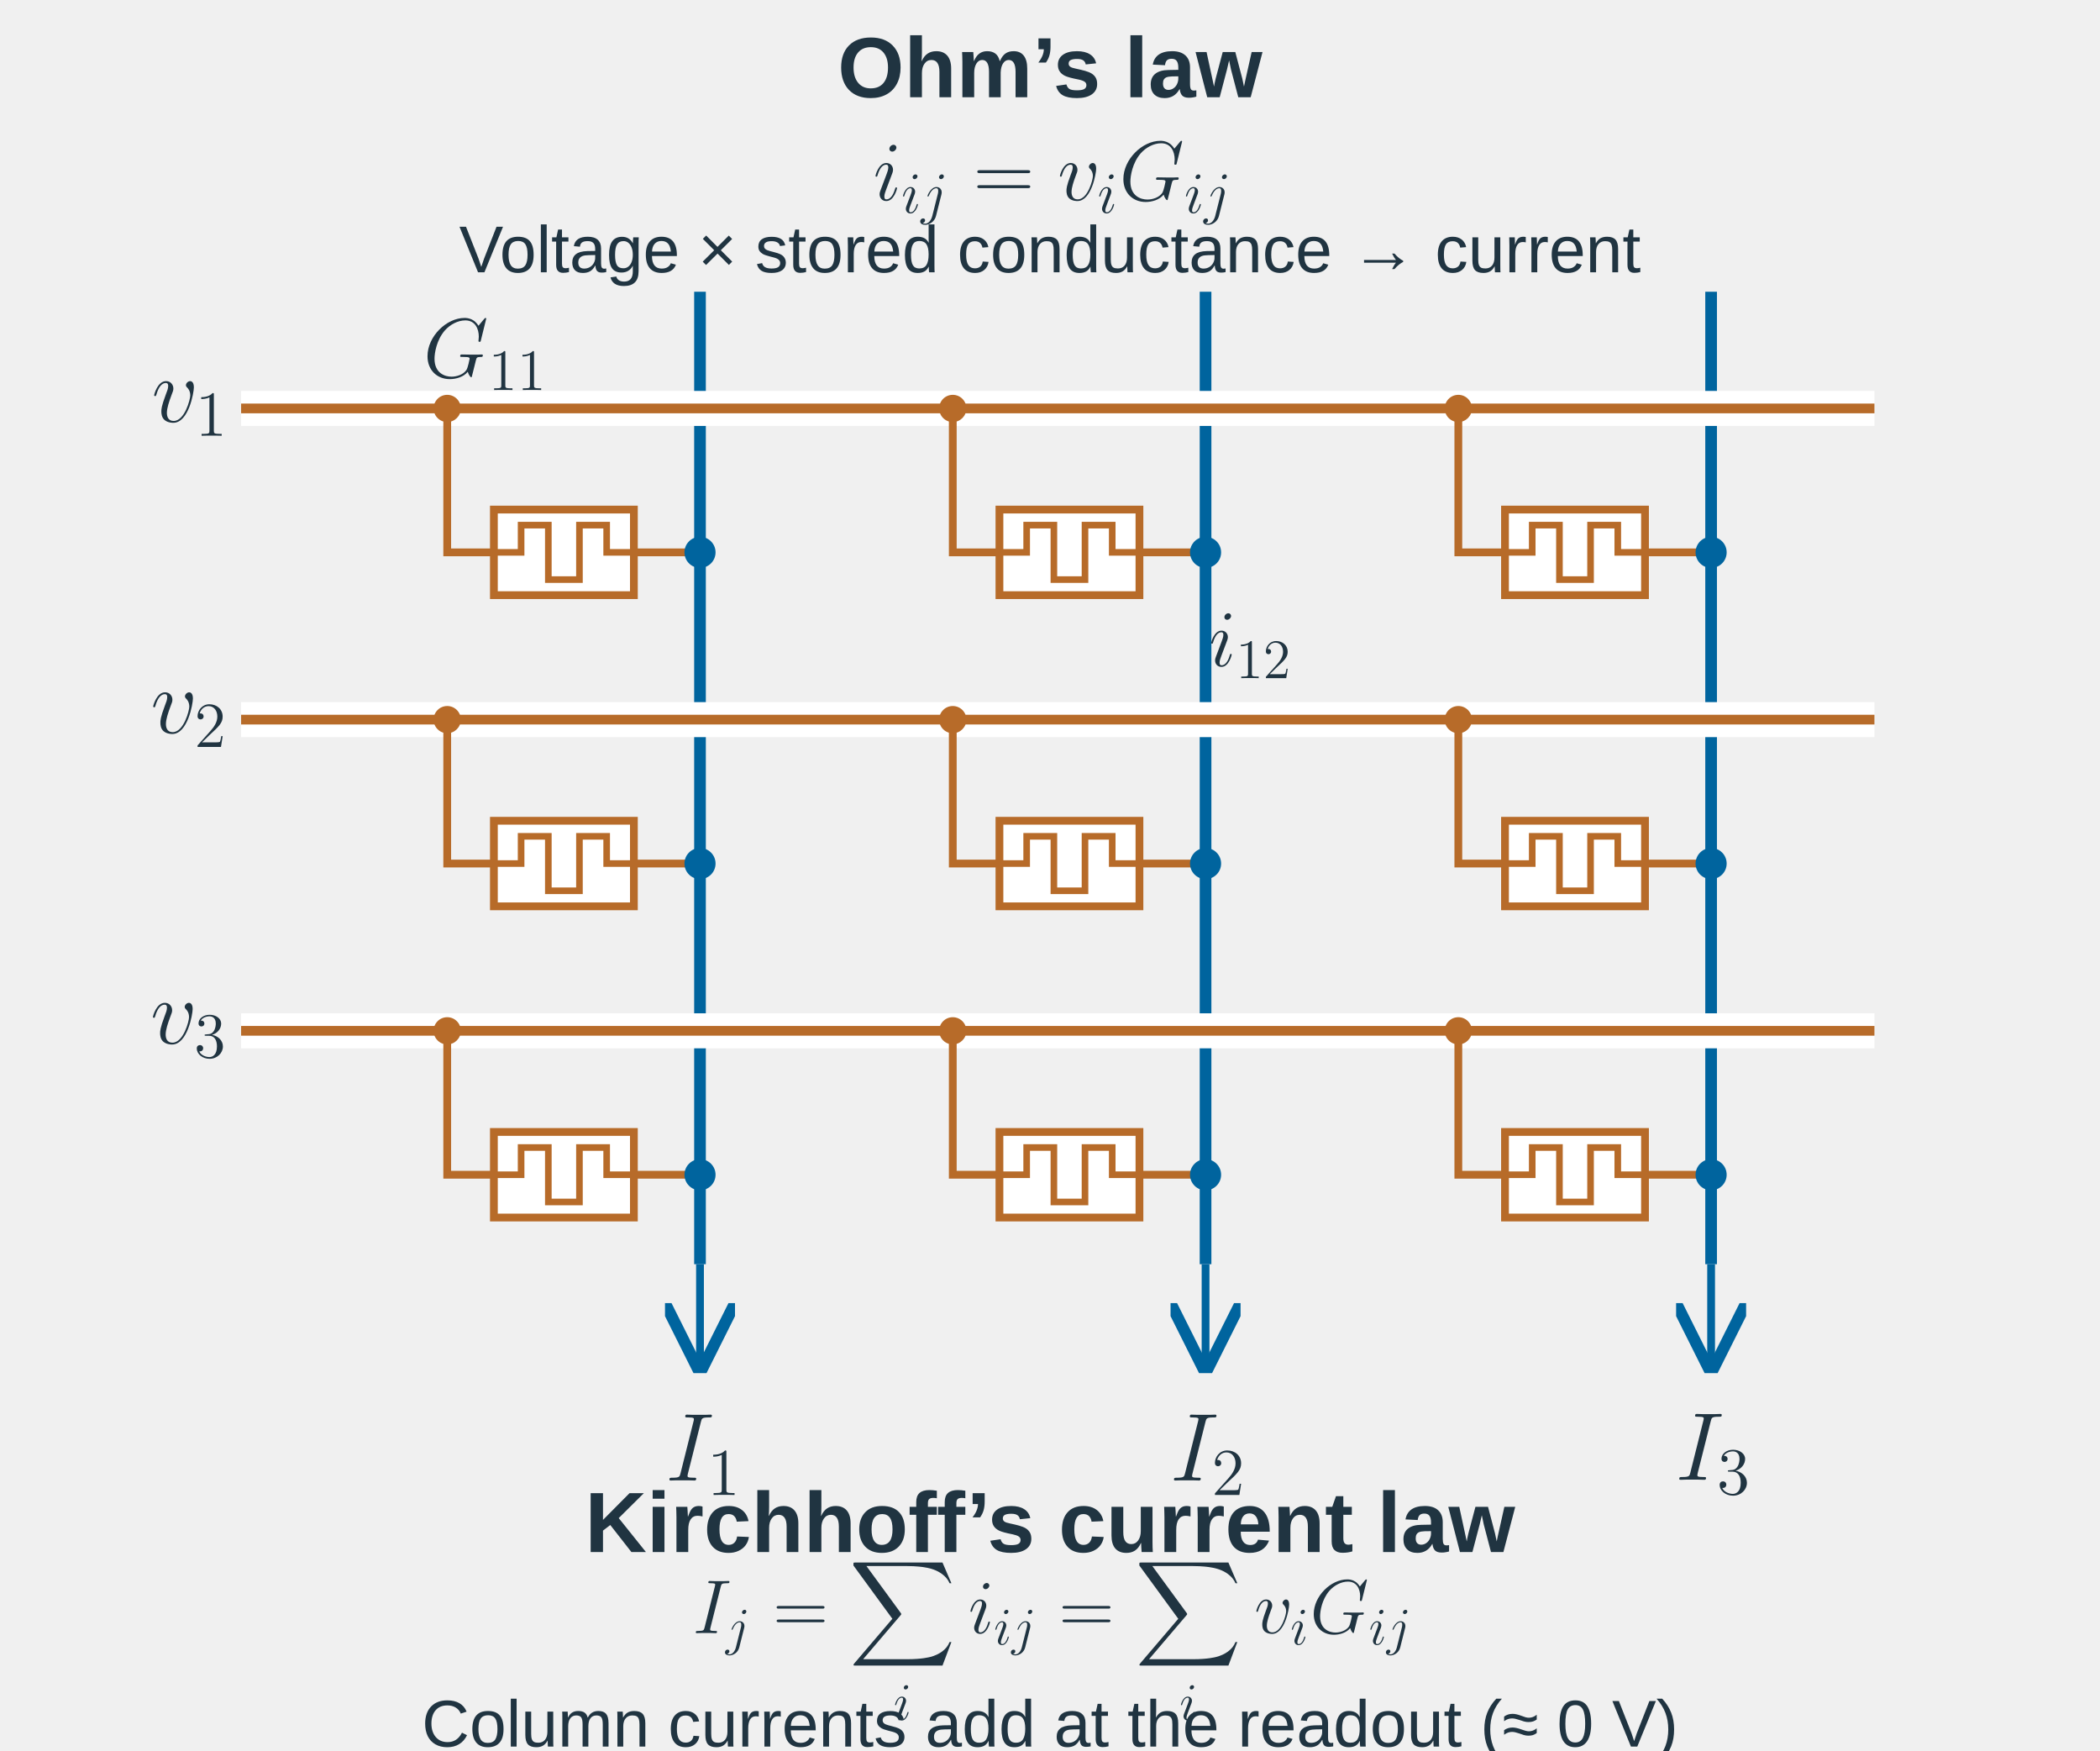
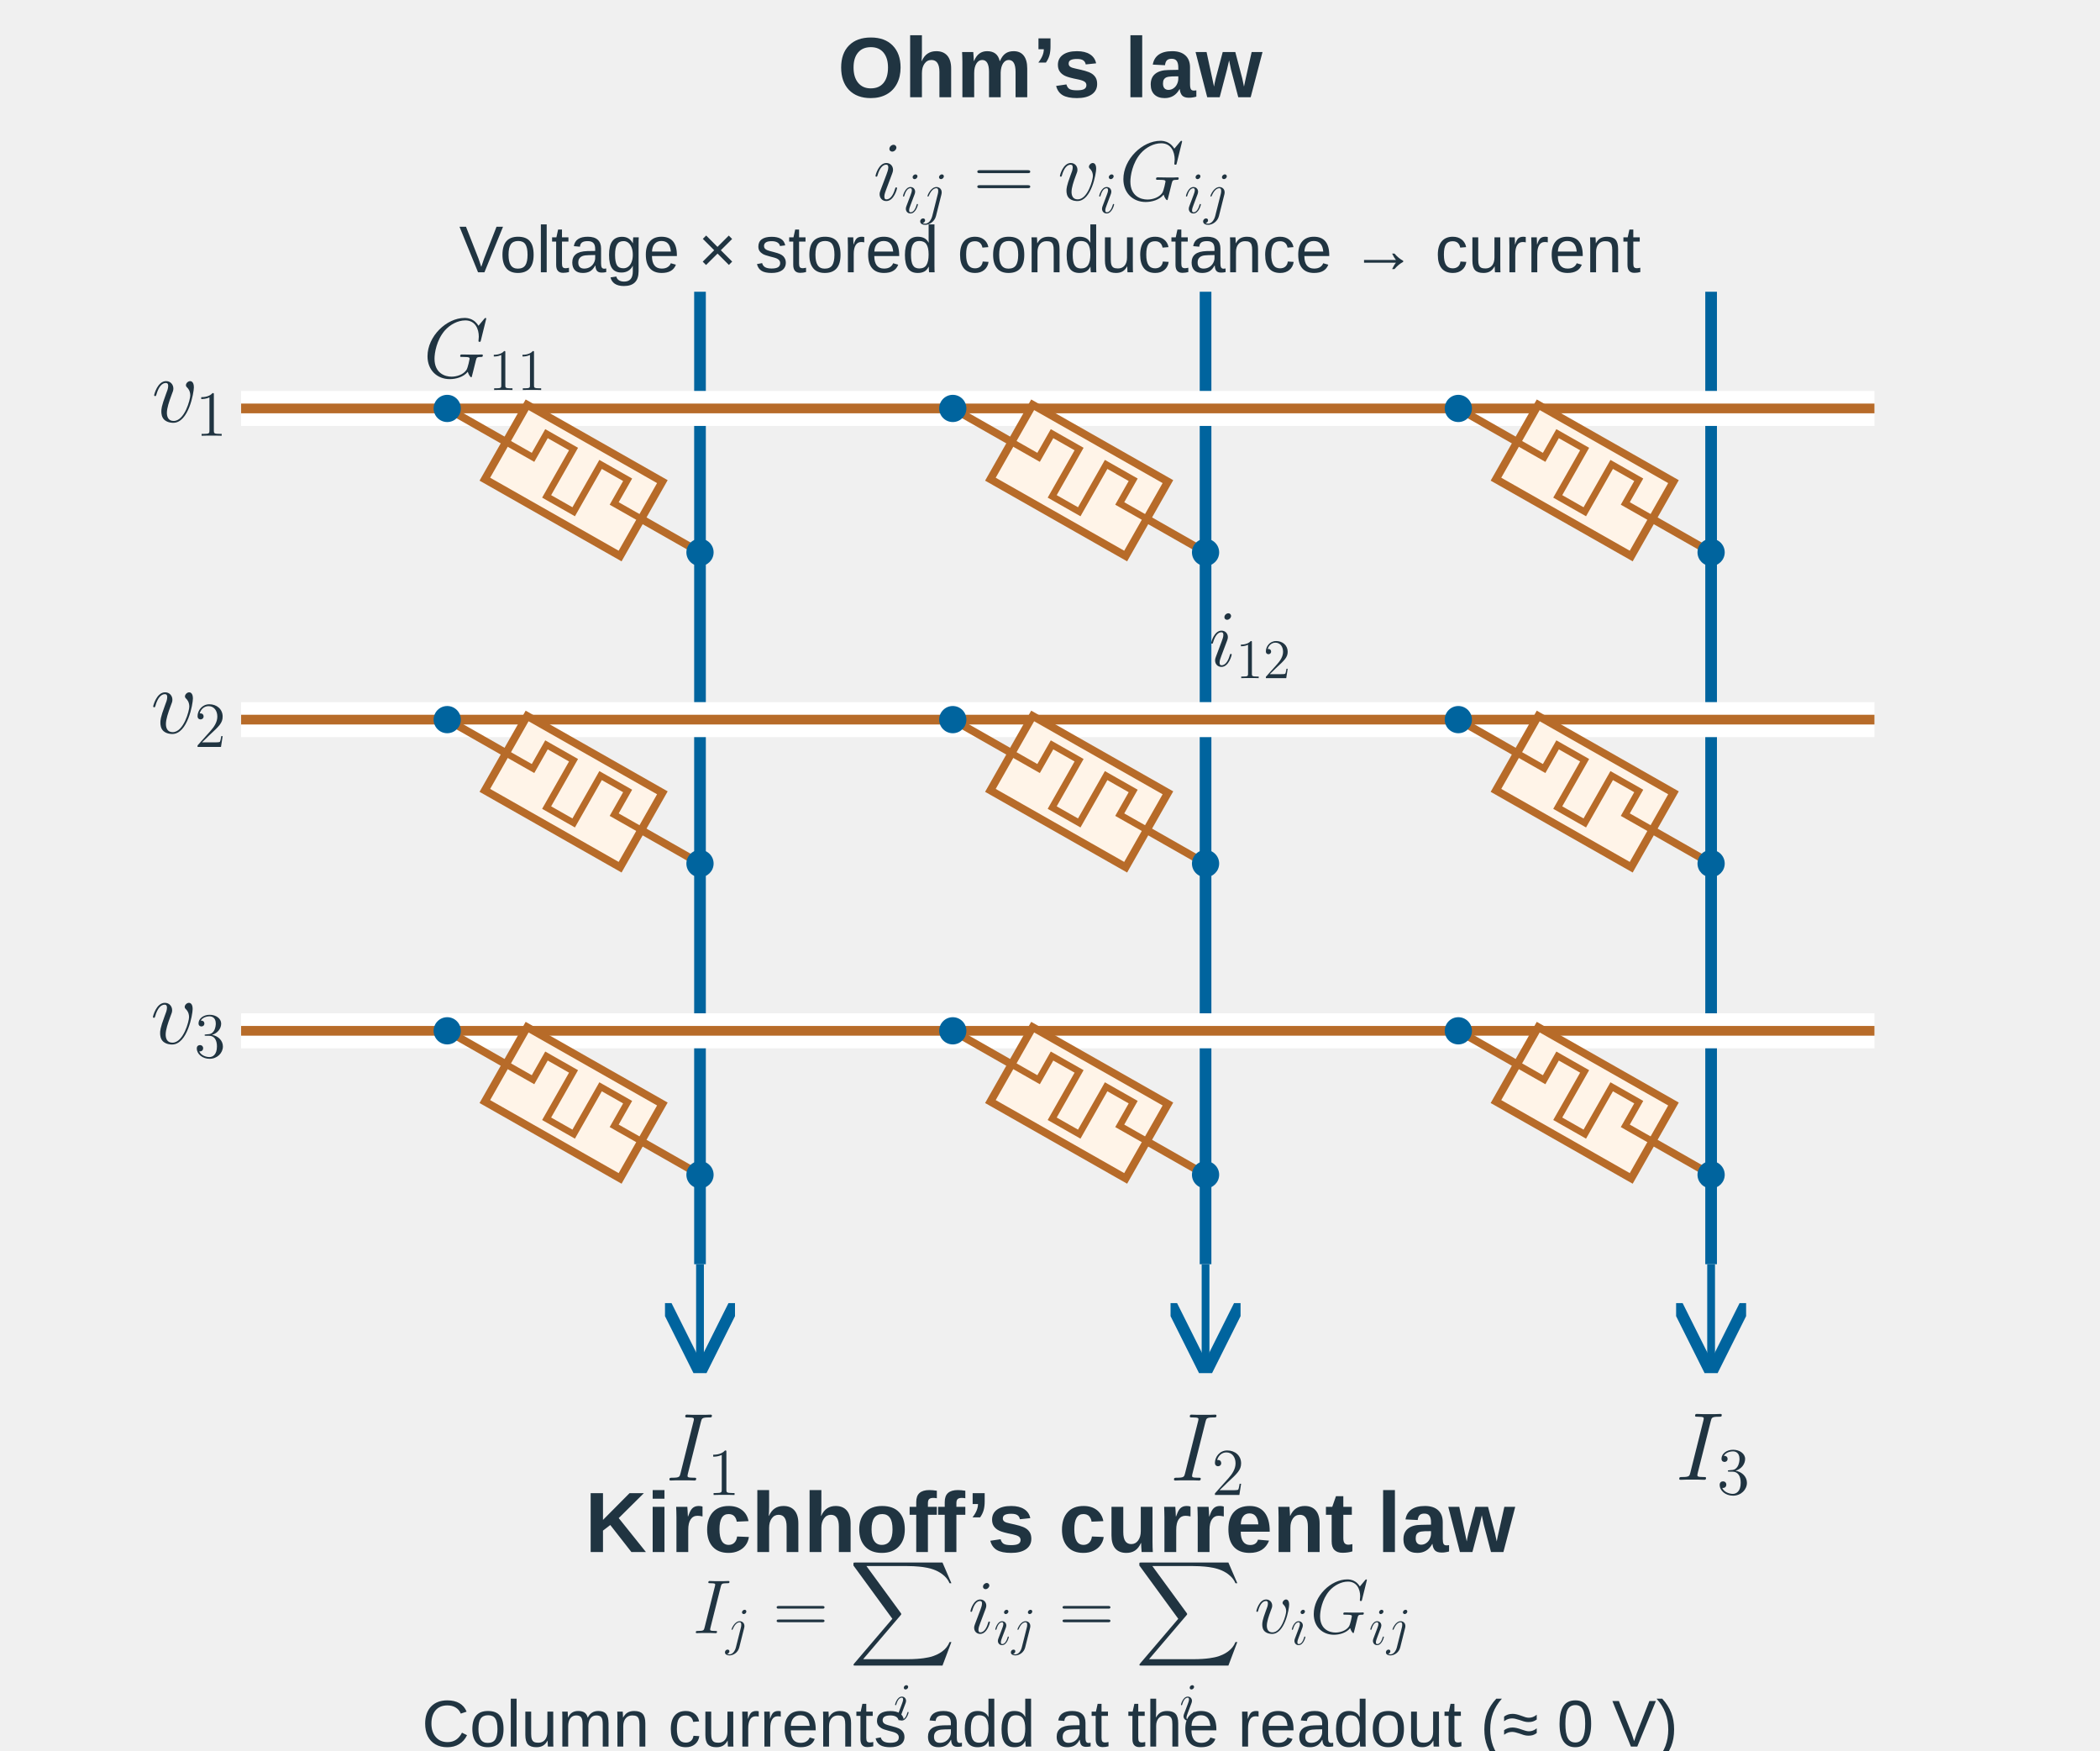
<svg xmlns="http://www.w3.org/2000/svg" xmlns:xlink="http://www.w3.org/1999/xlink" viewBox="0 0 540 450" role="img">
  <style>text{font-family:Arial,sans-serif;fill:#203441}.small{font-size:17px;fill:#607582}.label{font-size:22px;font-weight:600}.blue{fill:#00649e}</style>
  <defs>
    <marker id="a" markerWidth="9" markerHeight="9" refX="8" refY="4.5" orient="auto-start-reverse">
      <path d="M0 0L9 4.5L0 9" fill="none" stroke="#00649e" stroke-width="1.5" />
    </marker>
    <marker id="amber" markerWidth="9" markerHeight="9" refX="8" refY="4.5" orient="auto-start-reverse">
      <path d="M0 0L9 4.5L0 9" fill="none" stroke="#b76b29" stroke-width="1.5" />
    </marker>
  </defs>
  <text x="270" y="25" text-anchor="middle" font-size="22" font-weight="600">Ohm’s law</text>
  <g fill="#203441" transform="translate(224.5375 36.1995) scale(1.05) translate(-76.7123 -52.375)">
    <defs>
      <path id="m2e49889ad943-g2-61" d="M13.286-6.633C13.596-6.633 13.906-6.633 13.906-6.984C13.906-7.356 13.555-7.356 13.203-7.356H1.653C1.302-7.356 .95-7.356 .95-6.984C.95-6.633 1.26-6.633 1.57-6.633H13.286ZM13.203-2.955C13.555-2.955 13.906-2.955 13.906-3.327C13.906-3.678 13.596-3.678 13.286-3.678H1.57C1.26-3.678 .95-3.678 .95-3.327C.95-2.955 1.302-2.955 1.653-2.955H13.203Z" />
      <path id="m2e49889ad943-g0-71" d="M10.702-9.971C10.702-10.1 10.602-10.1 10.573-10.1S10.487-10.1 10.372-9.956L9.382-8.766C9.311-8.88 9.024-9.382 8.464-9.712C7.847-10.1 7.23-10.1 7.015-10.1C3.945-10.1 .717-6.972 .717-3.587C.717-1.219 2.353 .301 4.505 .301C5.538 .301 6.843-.043 7.56-.947C7.718-.402 8.034-.014 8.134-.014C8.206-.014 8.22-.057 8.235-.057C8.249-.086 8.364-.588 8.436-.846L8.665-1.765C8.78-2.238 8.837-2.439 8.938-2.869C9.081-3.414 9.11-3.457 9.899-3.472C9.956-3.472 10.128-3.472 10.128-3.744C10.128-3.888 9.985-3.888 9.942-3.888C9.698-3.888 9.425-3.859 9.167-3.859H8.393C7.79-3.859 7.159-3.888 6.571-3.888C6.441-3.888 6.269-3.888 6.269-3.63C6.269-3.486 6.384-3.486 6.384-3.472H6.743C7.876-3.472 7.876-3.357 7.876-3.142C7.876-3.127 7.603-1.679 7.331-1.248C6.786-.445 5.652-.115 4.806-.115C3.701-.115 1.908-.689 1.908-3.171C1.908-4.132 2.252-6.327 3.644-7.948C4.548-8.981 5.882-9.684 7.144-9.684C8.837-9.684 9.44-8.235 9.44-6.915C9.44-6.685 9.382-6.37 9.382-6.169C9.382-6.04 9.526-6.04 9.569-6.04C9.727-6.04 9.741-6.054 9.798-6.312L10.702-9.971Z" />
      <path id="m2e49889ad943-g0-105" d="M4.06-2.052C4.06-2.123 4.003-2.181 3.917-2.181C3.787-2.181 3.773-2.138 3.701-1.894C3.328-.588 2.74-.143 2.267-.143C2.095-.143 1.894-.187 1.894-.617C1.894-1.004 2.066-1.435 2.224-1.865L3.228-4.533C3.271-4.648 3.371-4.906 3.371-5.179C3.371-5.782 2.941-6.327 2.238-6.327C.918-6.327 .387-4.246 .387-4.132C.387-4.074 .445-4.003 .545-4.003C.674-4.003 .689-4.06 .746-4.261C1.09-5.466 1.635-6.04 2.195-6.04C2.324-6.04 2.568-6.025 2.568-5.566C2.568-5.193 2.381-4.72 2.267-4.404L1.262-1.736C1.176-1.506 1.09-1.277 1.09-1.019C1.09-.373 1.535 .143 2.224 .143C3.544 .143 4.06-1.951 4.06-2.052ZM3.945-8.952C3.945-9.167 3.773-9.425 3.457-9.425C3.127-9.425 2.754-9.11 2.754-8.737C2.754-8.378 3.056-8.263 3.228-8.263C3.615-8.263 3.945-8.636 3.945-8.952Z" />
      <path id="m2e49889ad943-g0-106" d="M5.021-4.548C5.079-4.777 5.079-4.978 5.079-5.036C5.079-5.868 4.462-6.327 3.816-6.327C2.367-6.327 1.592-4.232 1.592-4.132C1.592-4.06 1.65-4.003 1.736-4.003C1.851-4.003 1.865-4.06 1.937-4.203C2.511-5.595 3.228-6.04 3.773-6.04C4.074-6.04 4.232-5.882 4.232-5.38C4.232-5.036 4.189-4.892 4.132-4.634L2.769 .775C2.496 1.836 1.822 2.64 1.033 2.64C.976 2.64 .674 2.64 .402 2.496C.746 2.425 1.019 2.152 1.019 1.808C1.019 1.578 .846 1.349 .531 1.349C.158 1.349-.187 1.664-.187 2.095C-.187 2.683 .445 2.927 1.033 2.927C2.023 2.927 3.328 2.195 3.687 .76L5.021-4.548ZM5.609-8.952C5.609-9.311 5.308-9.425 5.136-9.425C4.749-9.425 4.419-9.052 4.419-8.737C4.419-8.522 4.591-8.263 4.906-8.263C5.236-8.263 5.609-8.579 5.609-8.952Z" />
      <path id="m2e49889ad943-g0-118" d="M6.556-5.365C6.556-6.269 6.097-6.327 5.982-6.327C5.638-6.327 5.322-5.982 5.322-5.695C5.322-5.523 5.423-5.423 5.48-5.365C5.624-5.236 5.997-4.849 5.997-4.103C5.997-3.5 5.136-.143 3.414-.143C2.539-.143 2.367-.875 2.367-1.406C2.367-2.123 2.697-3.127 3.084-4.16C3.314-4.749 3.371-4.892 3.371-5.179C3.371-5.782 2.941-6.327 2.238-6.327C.918-6.327 .387-4.246 .387-4.132C.387-4.074 .445-4.003 .545-4.003C.674-4.003 .689-4.06 .746-4.261C1.09-5.495 1.65-6.04 2.195-6.04C2.324-6.04 2.568-6.04 2.568-5.566C2.568-5.193 2.41-4.777 2.195-4.232C1.506-2.396 1.506-1.951 1.506-1.607C1.506-1.291 1.549-.703 1.994-.301C2.511 .143 3.228 .143 3.357 .143C5.738 .143 6.556-4.548 6.556-5.365Z" />
      <use id="m2e49889ad943-g1-71" xlink:href="#m2e49889ad943-g0-71" transform="scale(1.440279)" />
      <use id="m2e49889ad943-g1-105" xlink:href="#m2e49889ad943-g0-105" transform="scale(1.440279)" />
      <use id="m2e49889ad943-g1-118" xlink:href="#m2e49889ad943-g0-118" transform="scale(1.440279)" />
    </defs>
    <g id="m2e49889ad943-page1">
      <use x="76.712" y="66.921" xlink:href="#m2e49889ad943-g1-105" />
      <use x="83.614" y="70.021" xlink:href="#m2e49889ad943-g0-105" />
      <use x="88.406" y="70.021" xlink:href="#m2e49889ad943-g0-106" />
      <use x="101.263" y="66.921" xlink:href="#m2e49889ad943-g2-61" />
      <use x="121.876" y="66.921" xlink:href="#m2e49889ad943-g1-118" />
      <use x="131.657" y="70.021" xlink:href="#m2e49889ad943-g0-105" />
      <use x="136.947" y="66.921" xlink:href="#m2e49889ad943-g1-71" />
      <use x="152.906" y="70.021" xlink:href="#m2e49889ad943-g0-105" />
      <use x="157.698" y="70.021" xlink:href="#m2e49889ad943-g0-106" />
    </g>
  </g>
  <text x="270" y="70" text-anchor="middle" font-size="17">Voltage × stored conductance → current</text>
  <path d="M180 75V325" stroke="#00649e" stroke-width="3" />
  <path d="M180 325V351" stroke="#00649e" stroke-width="2" marker-end="url(#a)" />
  <g fill="#203441" transform="translate(171.1169 363.6729) scale(1.2) translate(-76.7123 -52.8089)">
    <defs>
      <path id="mbd09049d4406-g1-49" d="M4.132-9.196C4.132-9.526 4.132-9.54 3.845-9.54C3.5-9.153 2.783-8.622 1.306-8.622V-8.206C1.635-8.206 2.353-8.206 3.142-8.579V-1.105C3.142-.588 3.099-.416 1.836-.416H1.392V0C1.779-.029 3.171-.029 3.644-.029S5.495-.029 5.882 0V-.416H5.437C4.175-.416 4.132-.588 4.132-1.105V-9.196Z" />
      <path id="mbd09049d4406-g0-73" d="M7.604-12.583C7.79-13.307 7.831-13.513 9.339-13.513C9.794-13.513 9.959-13.513 9.959-13.906C9.959-14.113 9.732-14.113 9.67-14.113C9.298-14.113 8.844-14.071 8.472-14.071H5.93C5.517-14.071 5.042-14.113 4.628-14.113C4.463-14.113 4.236-14.113 4.236-13.72C4.236-13.513 4.401-13.513 4.814-13.513C6.095-13.513 6.095-13.348 6.095-13.121C6.095-12.976 6.054-12.852 6.013-12.666L3.223-1.529C3.037-.806 2.996-.599 1.488-.599C1.033-.599 .847-.599 .847-.207C.847 0 1.054 0 1.157 0C1.529 0 1.984-.041 2.356-.041H4.897C5.31-.041 5.765 0 6.178 0C6.343 0 6.591 0 6.591-.372C6.591-.599 6.467-.599 6.013-.599C4.732-.599 4.732-.765 4.732-1.012C4.732-1.054 4.732-1.157 4.814-1.488L7.604-12.583Z" />
    </defs>
    <g id="mbd09049d4406-page1">
      <use x="76.712" y="66.921" xlink:href="#mbd09049d4406-g0-73" />
      <use x="85.636" y="70.021" xlink:href="#mbd09049d4406-g1-49" />
    </g>
  </g>
  <path d="M310 75V325" stroke="#00649e" stroke-width="3" />
  <path d="M310 325V351" stroke="#00649e" stroke-width="2" marker-end="url(#a)" />
  <g fill="#203441" transform="translate(300.8587 363.6729) scale(1.2) translate(-76.7123 -52.8089)">
    <defs>
      <path id="m55bc4c0e5402-g1-50" d="M6.312-2.41H5.997C5.954-2.166 5.839-1.377 5.695-1.148C5.595-1.019 4.777-1.019 4.347-1.019H1.693C2.08-1.349 2.955-2.267 3.328-2.611C5.509-4.619 6.312-5.365 6.312-6.786C6.312-8.436 5.007-9.54 3.343-9.54S.703-8.12 .703-6.886C.703-6.155 1.334-6.155 1.377-6.155C1.679-6.155 2.052-6.37 2.052-6.829C2.052-7.23 1.779-7.503 1.377-7.503C1.248-7.503 1.219-7.503 1.176-7.489C1.449-8.464 2.224-9.124 3.156-9.124C4.376-9.124 5.122-8.106 5.122-6.786C5.122-5.566 4.419-4.505 3.601-3.587L.703-.344V0H5.939L6.312-2.41Z" />
      <path id="m55bc4c0e5402-g0-73" d="M7.604-12.583C7.79-13.307 7.831-13.513 9.339-13.513C9.794-13.513 9.959-13.513 9.959-13.906C9.959-14.113 9.732-14.113 9.67-14.113C9.298-14.113 8.844-14.071 8.472-14.071H5.93C5.517-14.071 5.042-14.113 4.628-14.113C4.463-14.113 4.236-14.113 4.236-13.72C4.236-13.513 4.401-13.513 4.814-13.513C6.095-13.513 6.095-13.348 6.095-13.121C6.095-12.976 6.054-12.852 6.013-12.666L3.223-1.529C3.037-.806 2.996-.599 1.488-.599C1.033-.599 .847-.599 .847-.207C.847 0 1.054 0 1.157 0C1.529 0 1.984-.041 2.356-.041H4.897C5.31-.041 5.765 0 6.178 0C6.343 0 6.591 0 6.591-.372C6.591-.599 6.467-.599 6.013-.599C4.732-.599 4.732-.765 4.732-1.012C4.732-1.054 4.732-1.157 4.814-1.488L7.604-12.583Z" />
    </defs>
    <g id="m55bc4c0e5402-page1">
      <use x="76.712" y="66.921" xlink:href="#m55bc4c0e5402-g0-73" />
      <use x="85.636" y="70.021" xlink:href="#m55bc4c0e5402-g1-50" />
    </g>
  </g>
  <path d="M440 75V325" stroke="#00649e" stroke-width="3" />
  <path d="M440 325V351" stroke="#00649e" stroke-width="2" marker-end="url(#a)" />
  <g fill="#203441" transform="translate(430.7898 363.4921) scale(1.2) translate(-76.7123 -52.8089)">
    <defs>
      <path id="m2f75970f6818-g1-51" d="M2.64-5.15C2.396-5.136 2.338-5.122 2.338-4.992C2.338-4.849 2.41-4.849 2.668-4.849H3.328C4.548-4.849 5.093-3.845 5.093-2.468C5.093-.588 4.117-.086 3.414-.086C2.726-.086 1.549-.416 1.133-1.363C1.592-1.291 2.008-1.549 2.008-2.066C2.008-2.482 1.707-2.769 1.306-2.769C.961-2.769 .588-2.568 .588-2.023C.588-.746 1.865 .301 3.457 .301C5.165 .301 6.427-1.004 6.427-2.453C6.427-3.773 5.365-4.806 3.988-5.05C5.236-5.409 6.04-6.456 6.04-7.575C6.04-8.708 4.863-9.54 3.472-9.54C2.037-9.54 .976-8.665 .976-7.618C.976-7.044 1.42-6.929 1.635-6.929C1.937-6.929 2.281-7.144 2.281-7.575C2.281-8.034 1.937-8.235 1.621-8.235C1.535-8.235 1.506-8.235 1.463-8.22C2.008-9.196 3.357-9.196 3.429-9.196C3.902-9.196 4.835-8.981 4.835-7.575C4.835-7.302 4.792-6.499 4.376-5.882C3.945-5.251 3.457-5.208 3.07-5.193L2.64-5.15Z" />
      <path id="m2f75970f6818-g0-73" d="M7.604-12.583C7.79-13.307 7.831-13.513 9.339-13.513C9.794-13.513 9.959-13.513 9.959-13.906C9.959-14.113 9.732-14.113 9.67-14.113C9.298-14.113 8.844-14.071 8.472-14.071H5.93C5.517-14.071 5.042-14.113 4.628-14.113C4.463-14.113 4.236-14.113 4.236-13.72C4.236-13.513 4.401-13.513 4.814-13.513C6.095-13.513 6.095-13.348 6.095-13.121C6.095-12.976 6.054-12.852 6.013-12.666L3.223-1.529C3.037-.806 2.996-.599 1.488-.599C1.033-.599 .847-.599 .847-.207C.847 0 1.054 0 1.157 0C1.529 0 1.984-.041 2.356-.041H4.897C5.31-.041 5.765 0 6.178 0C6.343 0 6.591 0 6.591-.372C6.591-.599 6.467-.599 6.013-.599C4.732-.599 4.732-.765 4.732-1.012C4.732-1.054 4.732-1.157 4.814-1.488L7.604-12.583Z" />
    </defs>
    <g id="m2f75970f6818-page1">
      <use x="76.712" y="66.921" xlink:href="#m2f75970f6818-g0-73" />
      <use x="85.636" y="70.021" xlink:href="#m2f75970f6818-g1-51" />
    </g>
  </g>
  <path d="M62 105H482" stroke="white" stroke-width="9" />
  <path d="M62 105H482" stroke="#b76b29" stroke-width="2.5" />
  <g fill="#203441" transform="translate(38.9937 97.9784) scale(1.15) translate(-76.7123 -53.6525)">
    <defs>
      <path id="m082ecece8363-g1-49" d="M4.132-9.196C4.132-9.526 4.132-9.54 3.845-9.54C3.5-9.153 2.783-8.622 1.306-8.622V-8.206C1.635-8.206 2.353-8.206 3.142-8.579V-1.105C3.142-.588 3.099-.416 1.836-.416H1.392V0C1.779-.029 3.171-.029 3.644-.029S5.495-.029 5.882 0V-.416H5.437C4.175-.416 4.132-.588 4.132-1.105V-9.196Z" />
      <path id="m082ecece8363-g0-118" d="M9.443-7.728C9.443-9.03 8.782-9.112 8.616-9.112C8.12-9.112 7.666-8.616 7.666-8.203C7.666-7.955 7.81-7.81 7.893-7.728C8.1-7.542 8.637-6.984 8.637-5.909C8.637-5.042 7.397-.207 4.918-.207C3.657-.207 3.409-1.26 3.409-2.025C3.409-3.058 3.885-4.504 4.442-5.992C4.773-6.839 4.856-7.046 4.856-7.459C4.856-8.327 4.236-9.112 3.223-9.112C1.322-9.112 .558-6.116 .558-5.951C.558-5.868 .641-5.765 .785-5.765C.971-5.765 .992-5.847 1.074-6.137C1.57-7.914 2.376-8.699 3.161-8.699C3.347-8.699 3.699-8.699 3.699-8.017C3.699-7.48 3.471-6.881 3.161-6.095C2.17-3.451 2.17-2.81 2.17-2.314C2.17-1.86 2.232-1.012 2.872-.434C3.616 .207 4.649 .207 4.835 .207C8.265 .207 9.443-6.55 9.443-7.728Z" />
    </defs>
    <g id="m082ecece8363-page1">
      <use x="76.712" y="62.765" xlink:href="#m082ecece8363-g0-118" />
      <use x="86.493" y="65.864" xlink:href="#m082ecece8363-g1-49" />
    </g>
  </g>
-   <path d="M115 105v37h12 M163 142H180" fill="none" stroke="#b76b29" stroke-width="2" />
-   <circle cx="115" cy="105" r="3.5" fill="#b76b29" />
-   <circle cx="180" cy="142" r="4" fill="#00649e" />
-   <rect x="127" y="131" width="36" height="22" fill="white" stroke="#b76b29" stroke-width="2" />
-   <path d="M127 142h7v-7h7v14h8v-14h7v7h7" fill="none" stroke="#b76b29" stroke-width="1.7" />
-   <path d="M245 105v37h12 M293 142H310" fill="none" stroke="#b76b29" stroke-width="2" />
-   <circle cx="245" cy="105" r="3.5" fill="#b76b29" />
-   <circle cx="310" cy="142" r="4" fill="#00649e" />
-   <rect x="257" y="131" width="36" height="22" fill="white" stroke="#b76b29" stroke-width="2" />
-   <path d="M257 142h7v-7h7v14h8v-14h7v7h7" fill="none" stroke="#b76b29" stroke-width="1.7" />
-   <path d="M375 105v37h12 M423 142H440" fill="none" stroke="#b76b29" stroke-width="2" />
-   <circle cx="375" cy="105" r="3.5" fill="#b76b29" />
-   <circle cx="440" cy="142" r="4" fill="#00649e" />
-   <rect x="387" y="131" width="36" height="22" fill="white" stroke="#b76b29" stroke-width="2" />
-   <path d="M387 142h7v-7h7v14h8v-14h7v7h7" fill="none" stroke="#b76b29" stroke-width="1.7" />
+   <path d="M115 105L180 142" fill="none" stroke="#b76b29" stroke-width="2" />
+   <circle cx="115" cy="105" r="3.5" fill="#00649e" />
+   <circle cx="180" cy="142" r="3.5" fill="#00649e" />
+   <g transform="translate(147.5 123.5) rotate(29.6)">
+     <rect x="-20" y="-11" width="40" height="22" fill="#fff4e8" stroke="#b76b29" stroke-width="2" />
+     <path d="M-20 0h8v-7h8v14h8V-7h8v7h8" fill="none" stroke="#b76b29" stroke-width="1.7" />
+   </g>
+   <path d="M245 105L310 142" fill="none" stroke="#b76b29" stroke-width="2" />
+   <circle cx="245" cy="105" r="3.5" fill="#00649e" />
+   <circle cx="310" cy="142" r="3.5" fill="#00649e" />
+   <g transform="translate(277.5 123.5) rotate(29.6)">
+     <rect x="-20" y="-11" width="40" height="22" fill="#fff4e8" stroke="#b76b29" stroke-width="2" />
+     <path d="M-20 0h8v-7h8v14h8V-7h8v7h8" fill="none" stroke="#b76b29" stroke-width="1.7" />
+   </g>
+   <path d="M375 105L440 142" fill="none" stroke="#b76b29" stroke-width="2" />
+   <circle cx="375" cy="105" r="3.5" fill="#00649e" />
+   <circle cx="440" cy="142" r="3.5" fill="#00649e" />
+   <g transform="translate(407.5 123.5) rotate(29.6)">
+     <rect x="-20" y="-11" width="40" height="22" fill="#fff4e8" stroke="#b76b29" stroke-width="2" />
+     <path d="M-20 0h8v-7h8v14h8V-7h8v7h8" fill="none" stroke="#b76b29" stroke-width="1.7" />
+   </g>
  <path d="M62 185H482" stroke="white" stroke-width="9" />
  <path d="M62 185H482" stroke="#b76b29" stroke-width="2.5" />
  <g fill="#203441" transform="translate(38.7463 177.9784) scale(1.15) translate(-76.7123 -53.6525)">
    <defs>
      <path id="me1f3b235e33b-g1-50" d="M6.312-2.41H5.997C5.954-2.166 5.839-1.377 5.695-1.148C5.595-1.019 4.777-1.019 4.347-1.019H1.693C2.08-1.349 2.955-2.267 3.328-2.611C5.509-4.619 6.312-5.365 6.312-6.786C6.312-8.436 5.007-9.54 3.343-9.54S.703-8.12 .703-6.886C.703-6.155 1.334-6.155 1.377-6.155C1.679-6.155 2.052-6.37 2.052-6.829C2.052-7.23 1.779-7.503 1.377-7.503C1.248-7.503 1.219-7.503 1.176-7.489C1.449-8.464 2.224-9.124 3.156-9.124C4.376-9.124 5.122-8.106 5.122-6.786C5.122-5.566 4.419-4.505 3.601-3.587L.703-.344V0H5.939L6.312-2.41Z" />
      <path id="me1f3b235e33b-g0-118" d="M9.443-7.728C9.443-9.03 8.782-9.112 8.616-9.112C8.12-9.112 7.666-8.616 7.666-8.203C7.666-7.955 7.81-7.81 7.893-7.728C8.1-7.542 8.637-6.984 8.637-5.909C8.637-5.042 7.397-.207 4.918-.207C3.657-.207 3.409-1.26 3.409-2.025C3.409-3.058 3.885-4.504 4.442-5.992C4.773-6.839 4.856-7.046 4.856-7.459C4.856-8.327 4.236-9.112 3.223-9.112C1.322-9.112 .558-6.116 .558-5.951C.558-5.868 .641-5.765 .785-5.765C.971-5.765 .992-5.847 1.074-6.137C1.57-7.914 2.376-8.699 3.161-8.699C3.347-8.699 3.699-8.699 3.699-8.017C3.699-7.48 3.471-6.881 3.161-6.095C2.17-3.451 2.17-2.81 2.17-2.314C2.17-1.86 2.232-1.012 2.872-.434C3.616 .207 4.649 .207 4.835 .207C8.265 .207 9.443-6.55 9.443-7.728Z" />
    </defs>
    <g id="me1f3b235e33b-page1">
      <use x="76.712" y="62.765" xlink:href="#me1f3b235e33b-g0-118" />
      <use x="86.493" y="65.864" xlink:href="#me1f3b235e33b-g1-50" />
    </g>
  </g>
-   <path d="M115 185v37h12 M163 222H180" fill="none" stroke="#b76b29" stroke-width="2" />
-   <circle cx="115" cy="185" r="3.5" fill="#b76b29" />
-   <circle cx="180" cy="222" r="4" fill="#00649e" />
-   <rect x="127" y="211" width="36" height="22" fill="white" stroke="#b76b29" stroke-width="2" />
-   <path d="M127 222h7v-7h7v14h8v-14h7v7h7" fill="none" stroke="#b76b29" stroke-width="1.7" />
-   <path d="M245 185v37h12 M293 222H310" fill="none" stroke="#b76b29" stroke-width="2" />
-   <circle cx="245" cy="185" r="3.5" fill="#b76b29" />
-   <circle cx="310" cy="222" r="4" fill="#00649e" />
-   <rect x="257" y="211" width="36" height="22" fill="white" stroke="#b76b29" stroke-width="2" />
-   <path d="M257 222h7v-7h7v14h8v-14h7v7h7" fill="none" stroke="#b76b29" stroke-width="1.7" />
-   <path d="M375 185v37h12 M423 222H440" fill="none" stroke="#b76b29" stroke-width="2" />
-   <circle cx="375" cy="185" r="3.5" fill="#b76b29" />
-   <circle cx="440" cy="222" r="4" fill="#00649e" />
-   <rect x="387" y="211" width="36" height="22" fill="white" stroke="#b76b29" stroke-width="2" />
-   <path d="M387 222h7v-7h7v14h8v-14h7v7h7" fill="none" stroke="#b76b29" stroke-width="1.7" />
+   <path d="M115 185L180 222" fill="none" stroke="#b76b29" stroke-width="2" />
+   <circle cx="115" cy="185" r="3.5" fill="#00649e" />
+   <circle cx="180" cy="222" r="3.5" fill="#00649e" />
+   <g transform="translate(147.5 203.5) rotate(29.6)">
+     <rect x="-20" y="-11" width="40" height="22" fill="#fff4e8" stroke="#b76b29" stroke-width="2" />
+     <path d="M-20 0h8v-7h8v14h8V-7h8v7h8" fill="none" stroke="#b76b29" stroke-width="1.7" />
+   </g>
+   <path d="M245 185L310 222" fill="none" stroke="#b76b29" stroke-width="2" />
+   <circle cx="245" cy="185" r="3.5" fill="#00649e" />
+   <circle cx="310" cy="222" r="3.5" fill="#00649e" />
+   <g transform="translate(277.5 203.5) rotate(29.6)">
+     <rect x="-20" y="-11" width="40" height="22" fill="#fff4e8" stroke="#b76b29" stroke-width="2" />
+     <path d="M-20 0h8v-7h8v14h8V-7h8v7h8" fill="none" stroke="#b76b29" stroke-width="1.7" />
+   </g>
+   <path d="M375 185L440 222" fill="none" stroke="#b76b29" stroke-width="2" />
+   <circle cx="375" cy="185" r="3.5" fill="#00649e" />
+   <circle cx="440" cy="222" r="3.5" fill="#00649e" />
+   <g transform="translate(407.5 203.5) rotate(29.6)">
+     <rect x="-20" y="-11" width="40" height="22" fill="#fff4e8" stroke="#b76b29" stroke-width="2" />
+     <path d="M-20 0h8v-7h8v14h8V-7h8v7h8" fill="none" stroke="#b76b29" stroke-width="1.7" />
+   </g>
  <path d="M62 265H482" stroke="white" stroke-width="9" />
  <path d="M62 265H482" stroke="#b76b29" stroke-width="2.5" />
  <g fill="#203441" transform="translate(38.6803 257.8051) scale(1.15) translate(-76.7123 -53.6525)">
    <defs>
      <path id="m53e563dcdf4c-g1-51" d="M2.64-5.15C2.396-5.136 2.338-5.122 2.338-4.992C2.338-4.849 2.41-4.849 2.668-4.849H3.328C4.548-4.849 5.093-3.845 5.093-2.468C5.093-.588 4.117-.086 3.414-.086C2.726-.086 1.549-.416 1.133-1.363C1.592-1.291 2.008-1.549 2.008-2.066C2.008-2.482 1.707-2.769 1.306-2.769C.961-2.769 .588-2.568 .588-2.023C.588-.746 1.865 .301 3.457 .301C5.165 .301 6.427-1.004 6.427-2.453C6.427-3.773 5.365-4.806 3.988-5.05C5.236-5.409 6.04-6.456 6.04-7.575C6.04-8.708 4.863-9.54 3.472-9.54C2.037-9.54 .976-8.665 .976-7.618C.976-7.044 1.42-6.929 1.635-6.929C1.937-6.929 2.281-7.144 2.281-7.575C2.281-8.034 1.937-8.235 1.621-8.235C1.535-8.235 1.506-8.235 1.463-8.22C2.008-9.196 3.357-9.196 3.429-9.196C3.902-9.196 4.835-8.981 4.835-7.575C4.835-7.302 4.792-6.499 4.376-5.882C3.945-5.251 3.457-5.208 3.07-5.193L2.64-5.15Z" />
      <path id="m53e563dcdf4c-g0-118" d="M9.443-7.728C9.443-9.03 8.782-9.112 8.616-9.112C8.12-9.112 7.666-8.616 7.666-8.203C7.666-7.955 7.81-7.81 7.893-7.728C8.1-7.542 8.637-6.984 8.637-5.909C8.637-5.042 7.397-.207 4.918-.207C3.657-.207 3.409-1.26 3.409-2.025C3.409-3.058 3.885-4.504 4.442-5.992C4.773-6.839 4.856-7.046 4.856-7.459C4.856-8.327 4.236-9.112 3.223-9.112C1.322-9.112 .558-6.116 .558-5.951C.558-5.868 .641-5.765 .785-5.765C.971-5.765 .992-5.847 1.074-6.137C1.57-7.914 2.376-8.699 3.161-8.699C3.347-8.699 3.699-8.699 3.699-8.017C3.699-7.48 3.471-6.881 3.161-6.095C2.17-3.451 2.17-2.81 2.17-2.314C2.17-1.86 2.232-1.012 2.872-.434C3.616 .207 4.649 .207 4.835 .207C8.265 .207 9.443-6.55 9.443-7.728Z" />
    </defs>
    <g id="m53e563dcdf4c-page1">
      <use x="76.712" y="62.765" xlink:href="#m53e563dcdf4c-g0-118" />
      <use x="86.493" y="65.864" xlink:href="#m53e563dcdf4c-g1-51" />
    </g>
  </g>
-   <path d="M115 265v37h12 M163 302H180" fill="none" stroke="#b76b29" stroke-width="2" />
-   <circle cx="115" cy="265" r="3.5" fill="#b76b29" />
-   <circle cx="180" cy="302" r="4" fill="#00649e" />
-   <rect x="127" y="291" width="36" height="22" fill="white" stroke="#b76b29" stroke-width="2" />
-   <path d="M127 302h7v-7h7v14h8v-14h7v7h7" fill="none" stroke="#b76b29" stroke-width="1.7" />
-   <path d="M245 265v37h12 M293 302H310" fill="none" stroke="#b76b29" stroke-width="2" />
-   <circle cx="245" cy="265" r="3.5" fill="#b76b29" />
-   <circle cx="310" cy="302" r="4" fill="#00649e" />
-   <rect x="257" y="291" width="36" height="22" fill="white" stroke="#b76b29" stroke-width="2" />
-   <path d="M257 302h7v-7h7v14h8v-14h7v7h7" fill="none" stroke="#b76b29" stroke-width="1.7" />
-   <path d="M375 265v37h12 M423 302H440" fill="none" stroke="#b76b29" stroke-width="2" />
-   <circle cx="375" cy="265" r="3.5" fill="#b76b29" />
-   <circle cx="440" cy="302" r="4" fill="#00649e" />
-   <rect x="387" y="291" width="36" height="22" fill="white" stroke="#b76b29" stroke-width="2" />
-   <path d="M387 302h7v-7h7v14h8v-14h7v7h7" fill="none" stroke="#b76b29" stroke-width="1.7" />
+   <path d="M115 265L180 302" fill="none" stroke="#b76b29" stroke-width="2" />
+   <circle cx="115" cy="265" r="3.5" fill="#00649e" />
+   <circle cx="180" cy="302" r="3.5" fill="#00649e" />
+   <g transform="translate(147.5 283.5) rotate(29.6)">
+     <rect x="-20" y="-11" width="40" height="22" fill="#fff4e8" stroke="#b76b29" stroke-width="2" />
+     <path d="M-20 0h8v-7h8v14h8V-7h8v7h8" fill="none" stroke="#b76b29" stroke-width="1.7" />
+   </g>
+   <path d="M245 265L310 302" fill="none" stroke="#b76b29" stroke-width="2" />
+   <circle cx="245" cy="265" r="3.5" fill="#00649e" />
+   <circle cx="310" cy="302" r="3.5" fill="#00649e" />
+   <g transform="translate(277.5 283.5) rotate(29.6)">
+     <rect x="-20" y="-11" width="40" height="22" fill="#fff4e8" stroke="#b76b29" stroke-width="2" />
+     <path d="M-20 0h8v-7h8v14h8V-7h8v7h8" fill="none" stroke="#b76b29" stroke-width="1.7" />
+   </g>
+   <path d="M375 265L440 302" fill="none" stroke="#b76b29" stroke-width="2" />
+   <circle cx="375" cy="265" r="3.5" fill="#00649e" />
+   <circle cx="440" cy="302" r="3.5" fill="#00649e" />
+   <g transform="translate(407.5 283.5) rotate(29.6)">
+     <rect x="-20" y="-11" width="40" height="22" fill="#fff4e8" stroke="#b76b29" stroke-width="2" />
+     <path d="M-20 0h8v-7h8v14h8V-7h8v7h8" fill="none" stroke="#b76b29" stroke-width="1.7" />
+   </g>
  <g fill="#203441" transform="translate(108.8462 81.736) scale(1.05) translate(-76.7123 -52.375)">
    <defs>
      <path id="m5d9043e61c1d-g1-49" d="M4.132-9.196C4.132-9.526 4.132-9.54 3.845-9.54C3.5-9.153 2.783-8.622 1.306-8.622V-8.206C1.635-8.206 2.353-8.206 3.142-8.579V-1.105C3.142-.588 3.099-.416 1.836-.416H1.392V0C1.779-.029 3.171-.029 3.644-.029S5.495-.029 5.882 0V-.416H5.437C4.175-.416 4.132-.588 4.132-1.105V-9.196Z" />
      <path id="m5d9043e61c1d-g0-71" d="M15.414-14.36C15.414-14.546 15.27-14.546 15.228-14.546S15.104-14.546 14.939-14.34L13.513-12.625C13.41-12.79 12.997-13.513 12.191-13.989C11.302-14.546 10.414-14.546 10.104-14.546C5.682-14.546 1.033-10.042 1.033-5.166C1.033-1.756 3.389 .434 6.488 .434C7.976 .434 9.856-.062 10.889-1.364C11.116-.579 11.571-.021 11.716-.021C11.819-.021 11.84-.083 11.86-.083C11.881-.124 12.046-.847 12.15-1.219L12.48-2.541C12.645-3.223 12.728-3.513 12.873-4.133C13.079-4.918 13.121-4.98 14.257-5C14.34-5 14.588-5 14.588-5.393C14.588-5.6 14.381-5.6 14.319-5.6C13.968-5.6 13.575-5.558 13.203-5.558H12.088C11.22-5.558 10.311-5.6 9.463-5.6C9.277-5.6 9.03-5.6 9.03-5.228C9.03-5.021 9.195-5.021 9.195-5H9.711C11.344-5 11.344-4.835 11.344-4.525C11.344-4.504 10.951-2.418 10.559-1.798C9.773-.641 8.141-.165 6.922-.165C5.331-.165 2.748-.992 2.748-4.566C2.748-5.951 3.244-9.112 5.248-11.447C6.55-12.935 8.472-13.947 10.29-13.947C12.728-13.947 13.596-11.86 13.596-9.959C13.596-9.629 13.513-9.174 13.513-8.885C13.513-8.699 13.72-8.699 13.782-8.699C14.009-8.699 14.03-8.72 14.113-9.092L15.414-14.36Z" />
    </defs>
    <g id="m5d9043e61c1d-page1">
      <use x="76.712" y="66.921" xlink:href="#m5d9043e61c1d-g0-71" />
      <use x="92.671" y="70.021" xlink:href="#m5d9043e61c1d-g1-49" />
      <use x="99.695" y="70.021" xlink:href="#m5d9043e61c1d-g1-49" />
    </g>
  </g>
  <g fill="#203441" transform="translate(310.8811 157.6627) scale(1) translate(-76.7123 -52.7729)">
    <defs>
      <path id="mbb7592b04799-g1-49" d="M4.132-9.196C4.132-9.526 4.132-9.54 3.845-9.54C3.5-9.153 2.783-8.622 1.306-8.622V-8.206C1.635-8.206 2.353-8.206 3.142-8.579V-1.105C3.142-.588 3.099-.416 1.836-.416H1.392V0C1.779-.029 3.171-.029 3.644-.029S5.495-.029 5.882 0V-.416H5.437C4.175-.416 4.132-.588 4.132-1.105V-9.196Z" />
      <path id="mbb7592b04799-g1-50" d="M6.312-2.41H5.997C5.954-2.166 5.839-1.377 5.695-1.148C5.595-1.019 4.777-1.019 4.347-1.019H1.693C2.08-1.349 2.955-2.267 3.328-2.611C5.509-4.619 6.312-5.365 6.312-6.786C6.312-8.436 5.007-9.54 3.343-9.54S.703-8.12 .703-6.886C.703-6.155 1.334-6.155 1.377-6.155C1.679-6.155 2.052-6.37 2.052-6.829C2.052-7.23 1.779-7.503 1.377-7.503C1.248-7.503 1.219-7.503 1.176-7.489C1.449-8.464 2.224-9.124 3.156-9.124C4.376-9.124 5.122-8.106 5.122-6.786C5.122-5.566 4.419-4.505 3.601-3.587L.703-.344V0H5.939L6.312-2.41Z" />
      <path id="mbb7592b04799-g0-105" d="M5.847-2.955C5.847-3.058 5.765-3.141 5.641-3.141C5.455-3.141 5.434-3.079 5.331-2.727C4.794-.847 3.947-.207 3.265-.207C3.017-.207 2.727-.269 2.727-.888C2.727-1.446 2.975-2.066 3.203-2.686L4.649-6.529C4.711-6.695 4.856-7.067 4.856-7.459C4.856-8.327 4.236-9.112 3.223-9.112C1.322-9.112 .558-6.116 .558-5.951C.558-5.868 .641-5.765 .785-5.765C.971-5.765 .992-5.847 1.074-6.137C1.57-7.872 2.356-8.699 3.161-8.699C3.347-8.699 3.699-8.678 3.699-8.017C3.699-7.48 3.43-6.798 3.265-6.343L1.818-2.5C1.694-2.17 1.57-1.839 1.57-1.467C1.57-.537 2.211 .207 3.203 .207C5.104 .207 5.847-2.81 5.847-2.955ZM5.682-12.893C5.682-13.203 5.434-13.575 4.98-13.575C4.504-13.575 3.967-13.121 3.967-12.583C3.967-12.067 4.401-11.902 4.649-11.902C5.207-11.902 5.682-12.439 5.682-12.893Z" />
    </defs>
    <g id="mbb7592b04799-page1">
      <use x="76.712" y="66.348" xlink:href="#mbb7592b04799-g0-105" />
      <use x="83.614" y="69.448" xlink:href="#mbb7592b04799-g1-49" />
      <use x="90.638" y="69.448" xlink:href="#mbb7592b04799-g1-50" />
    </g>
  </g>
  <text x="270" y="399" text-anchor="middle" font-size="22" font-weight="600">Kirchhoff’s current law</text>
  <g fill="#203441" transform="translate(178.1172 401.6901) scale(0.95) translate(-76.7123 -54.7945)">
    <defs>
-       <path id="m351a7a6bfcea-g0-88" d="M25.225 27.895L27.636 21.519H27.138C26.361 23.592 24.249 24.946 21.958 25.544C21.539 25.644 19.587 26.162 15.761 26.162H3.746L13.888 14.267C14.027 14.107 14.067 14.047 14.067 13.948C14.067 13.908 14.067 13.848 13.928 13.649L4.643 .956H15.562C18.232 .956 20.045 1.235 20.224 1.275C21.3 1.435 23.034 1.773 24.608 2.77C25.106 3.088 26.461 3.985 27.138 5.599H27.636L25.225 0H1.674C1.215 0 1.196 .02 1.136 .139C1.116 .199 1.116 .578 1.116 .797L11.656 15.223L1.335 27.318C1.136 27.557 1.136 27.656 1.136 27.676C1.136 27.895 1.315 27.895 1.674 27.895H25.225Z" />
      <path id="m351a7a6bfcea-g3-61" d="M13.286-6.633C13.596-6.633 13.906-6.633 13.906-6.984C13.906-7.356 13.555-7.356 13.203-7.356H1.653C1.302-7.356 .95-7.356 .95-6.984C.95-6.633 1.26-6.633 1.57-6.633H13.286ZM13.203-2.955C13.555-2.955 13.906-2.955 13.906-3.327C13.906-3.678 13.596-3.678 13.286-3.678H1.57C1.26-3.678 .95-3.678 .95-3.327C.95-2.955 1.302-2.955 1.653-2.955H13.203Z" />
      <path id="m351a7a6bfcea-g1-71" d="M10.702-9.971C10.702-10.1 10.602-10.1 10.573-10.1S10.487-10.1 10.372-9.956L9.382-8.766C9.311-8.88 9.024-9.382 8.464-9.712C7.847-10.1 7.23-10.1 7.015-10.1C3.945-10.1 .717-6.972 .717-3.587C.717-1.219 2.353 .301 4.505 .301C5.538 .301 6.843-.043 7.56-.947C7.718-.402 8.034-.014 8.134-.014C8.206-.014 8.22-.057 8.235-.057C8.249-.086 8.364-.588 8.436-.846L8.665-1.765C8.78-2.238 8.837-2.439 8.938-2.869C9.081-3.414 9.11-3.457 9.899-3.472C9.956-3.472 10.128-3.472 10.128-3.744C10.128-3.888 9.985-3.888 9.942-3.888C9.698-3.888 9.425-3.859 9.167-3.859H8.393C7.79-3.859 7.159-3.888 6.571-3.888C6.441-3.888 6.269-3.888 6.269-3.63C6.269-3.486 6.384-3.486 6.384-3.472H6.743C7.876-3.472 7.876-3.357 7.876-3.142C7.876-3.127 7.603-1.679 7.331-1.248C6.786-.445 5.652-.115 4.806-.115C3.701-.115 1.908-.689 1.908-3.171C1.908-4.132 2.252-6.327 3.644-7.948C4.548-8.981 5.882-9.684 7.144-9.684C8.837-9.684 9.44-8.235 9.44-6.915C9.44-6.685 9.382-6.37 9.382-6.169C9.382-6.04 9.526-6.04 9.569-6.04C9.727-6.04 9.741-6.054 9.798-6.312L10.702-9.971Z" />
      <path id="m351a7a6bfcea-g1-73" d="M5.279-8.737C5.409-9.239 5.437-9.382 6.484-9.382C6.8-9.382 6.915-9.382 6.915-9.655C6.915-9.798 6.757-9.798 6.714-9.798C6.456-9.798 6.14-9.77 5.882-9.77H4.117C3.83-9.77 3.5-9.798 3.214-9.798C3.099-9.798 2.941-9.798 2.941-9.526C2.941-9.382 3.056-9.382 3.343-9.382C4.232-9.382 4.232-9.268 4.232-9.11C4.232-9.009 4.203-8.923 4.175-8.794L2.238-1.062C2.109-.56 2.08-.416 1.033-.416C.717-.416 .588-.416 .588-.143C.588 0 .732 0 .803 0C1.062 0 1.377-.029 1.635-.029H3.4C3.687-.029 4.003 0 4.29 0C4.404 0 4.576 0 4.576-.258C4.576-.416 4.49-.416 4.175-.416C3.285-.416 3.285-.531 3.285-.703C3.285-.732 3.285-.803 3.343-1.033L5.279-8.737Z" />
      <path id="m351a7a6bfcea-g1-105" d="M4.06-2.052C4.06-2.123 4.003-2.181 3.917-2.181C3.787-2.181 3.773-2.138 3.701-1.894C3.328-.588 2.74-.143 2.267-.143C2.095-.143 1.894-.187 1.894-.617C1.894-1.004 2.066-1.435 2.224-1.865L3.228-4.533C3.271-4.648 3.371-4.906 3.371-5.179C3.371-5.782 2.941-6.327 2.238-6.327C.918-6.327 .387-4.246 .387-4.132C.387-4.074 .445-4.003 .545-4.003C.674-4.003 .689-4.06 .746-4.261C1.09-5.466 1.635-6.04 2.195-6.04C2.324-6.04 2.568-6.025 2.568-5.566C2.568-5.193 2.381-4.72 2.267-4.404L1.262-1.736C1.176-1.506 1.09-1.277 1.09-1.019C1.09-.373 1.535 .143 2.224 .143C3.544 .143 4.06-1.951 4.06-2.052ZM3.945-8.952C3.945-9.167 3.773-9.425 3.457-9.425C3.127-9.425 2.754-9.11 2.754-8.737C2.754-8.378 3.056-8.263 3.228-8.263C3.615-8.263 3.945-8.636 3.945-8.952Z" />
      <path id="m351a7a6bfcea-g1-106" d="M5.021-4.548C5.079-4.777 5.079-4.978 5.079-5.036C5.079-5.868 4.462-6.327 3.816-6.327C2.367-6.327 1.592-4.232 1.592-4.132C1.592-4.06 1.65-4.003 1.736-4.003C1.851-4.003 1.865-4.06 1.937-4.203C2.511-5.595 3.228-6.04 3.773-6.04C4.074-6.04 4.232-5.882 4.232-5.38C4.232-5.036 4.189-4.892 4.132-4.634L2.769 .775C2.496 1.836 1.822 2.64 1.033 2.64C.976 2.64 .674 2.64 .402 2.496C.746 2.425 1.019 2.152 1.019 1.808C1.019 1.578 .846 1.349 .531 1.349C.158 1.349-.187 1.664-.187 2.095C-.187 2.683 .445 2.927 1.033 2.927C2.023 2.927 3.328 2.195 3.687 .76L5.021-4.548ZM5.609-8.952C5.609-9.311 5.308-9.425 5.136-9.425C4.749-9.425 4.419-9.052 4.419-8.737C4.419-8.522 4.591-8.263 4.906-8.263C5.236-8.263 5.609-8.579 5.609-8.952Z" />
      <path id="m351a7a6bfcea-g1-118" d="M6.556-5.365C6.556-6.269 6.097-6.327 5.982-6.327C5.638-6.327 5.322-5.982 5.322-5.695C5.322-5.523 5.423-5.423 5.48-5.365C5.624-5.236 5.997-4.849 5.997-4.103C5.997-3.5 5.136-.143 3.414-.143C2.539-.143 2.367-.875 2.367-1.406C2.367-2.123 2.697-3.127 3.084-4.16C3.314-4.749 3.371-4.892 3.371-5.179C3.371-5.782 2.941-6.327 2.238-6.327C.918-6.327 .387-4.246 .387-4.132C.387-4.074 .445-4.003 .545-4.003C.674-4.003 .689-4.06 .746-4.261C1.09-5.495 1.65-6.04 2.195-6.04C2.324-6.04 2.568-6.04 2.568-5.566C2.568-5.193 2.41-4.777 2.195-4.232C1.506-2.396 1.506-1.951 1.506-1.607C1.506-1.291 1.549-.703 1.994-.301C2.511 .143 3.228 .143 3.357 .143C5.738 .143 6.556-4.548 6.556-5.365Z" />
+       <path id="m351a7a6bfcea-g0-88" d="M25.225 27.895L27.636 21.519H27.138C26.361 23.592 24.249 24.946 21.958 25.544C21.539 25.644 19.587 26.162 15.761 26.162H3.746L13.888 14.267C14.027 14.107 14.067 14.047 14.067 13.948C14.067 13.908 14.067 13.848 13.928 13.649L4.643 .956H15.562C18.232 .956 20.045 1.235 20.224 1.275C21.3 1.435 23.034 1.773 24.608 2.77C25.106 3.088 26.461 3.985 27.138 5.599H27.636L25.225 0H1.674C1.215 0 1.196 .02 1.136 .139C1.116 .199 1.116 .578 1.116 .797L11.656 15.223L1.335 27.318C1.136 27.557 1.136 27.656 1.136 27.676C1.136 27.895 1.315 27.895 1.674 27.895H25.225Z" />
      <use id="m351a7a6bfcea-g2-71" xlink:href="#m351a7a6bfcea-g1-71" transform="scale(1.440279)" />
      <use id="m351a7a6bfcea-g2-73" xlink:href="#m351a7a6bfcea-g1-73" transform="scale(1.440279)" />
      <use id="m351a7a6bfcea-g2-105" xlink:href="#m351a7a6bfcea-g1-105" transform="scale(1.440279)" />
      <use id="m351a7a6bfcea-g2-118" xlink:href="#m351a7a6bfcea-g1-118" transform="scale(1.440279)" />
    </defs>
    <g id="m351a7a6bfcea-page1">
      <use x="76.712" y="73.908" xlink:href="#m351a7a6bfcea-g2-73" />
      <use x="85.636" y="77.007" xlink:href="#m351a7a6bfcea-g1-106" />
      <use x="98.492" y="73.908" xlink:href="#m351a7a6bfcea-g3-61" />
      <use x="119.105" y="54.795" xlink:href="#m351a7a6bfcea-g0-88" />
      <use x="131.1" y="97.409" xlink:href="#m351a7a6bfcea-g1-105" />
      <use x="151.33" y="73.908" xlink:href="#m351a7a6bfcea-g2-105" />
      <use x="158.232" y="77.007" xlink:href="#m351a7a6bfcea-g1-105" />
      <use x="163.024" y="77.007" xlink:href="#m351a7a6bfcea-g1-106" />
      <use x="175.88" y="73.908" xlink:href="#m351a7a6bfcea-g3-61" />
      <use x="196.493" y="54.795" xlink:href="#m351a7a6bfcea-g0-88" />
      <use x="208.488" y="97.409" xlink:href="#m351a7a6bfcea-g1-105" />
      <use x="228.718" y="73.908" xlink:href="#m351a7a6bfcea-g2-118" />
      <use x="238.499" y="77.007" xlink:href="#m351a7a6bfcea-g1-105" />
      <use x="243.79" y="73.908" xlink:href="#m351a7a6bfcea-g2-71" />
      <use x="259.748" y="77.007" xlink:href="#m351a7a6bfcea-g1-105" />
      <use x="264.541" y="77.007" xlink:href="#m351a7a6bfcea-g1-106" />
    </g>
  </g>
  <text x="270" y="449" text-anchor="middle" font-size="17">Column currents add at the readout (≈ 0 V)</text>
</svg>
